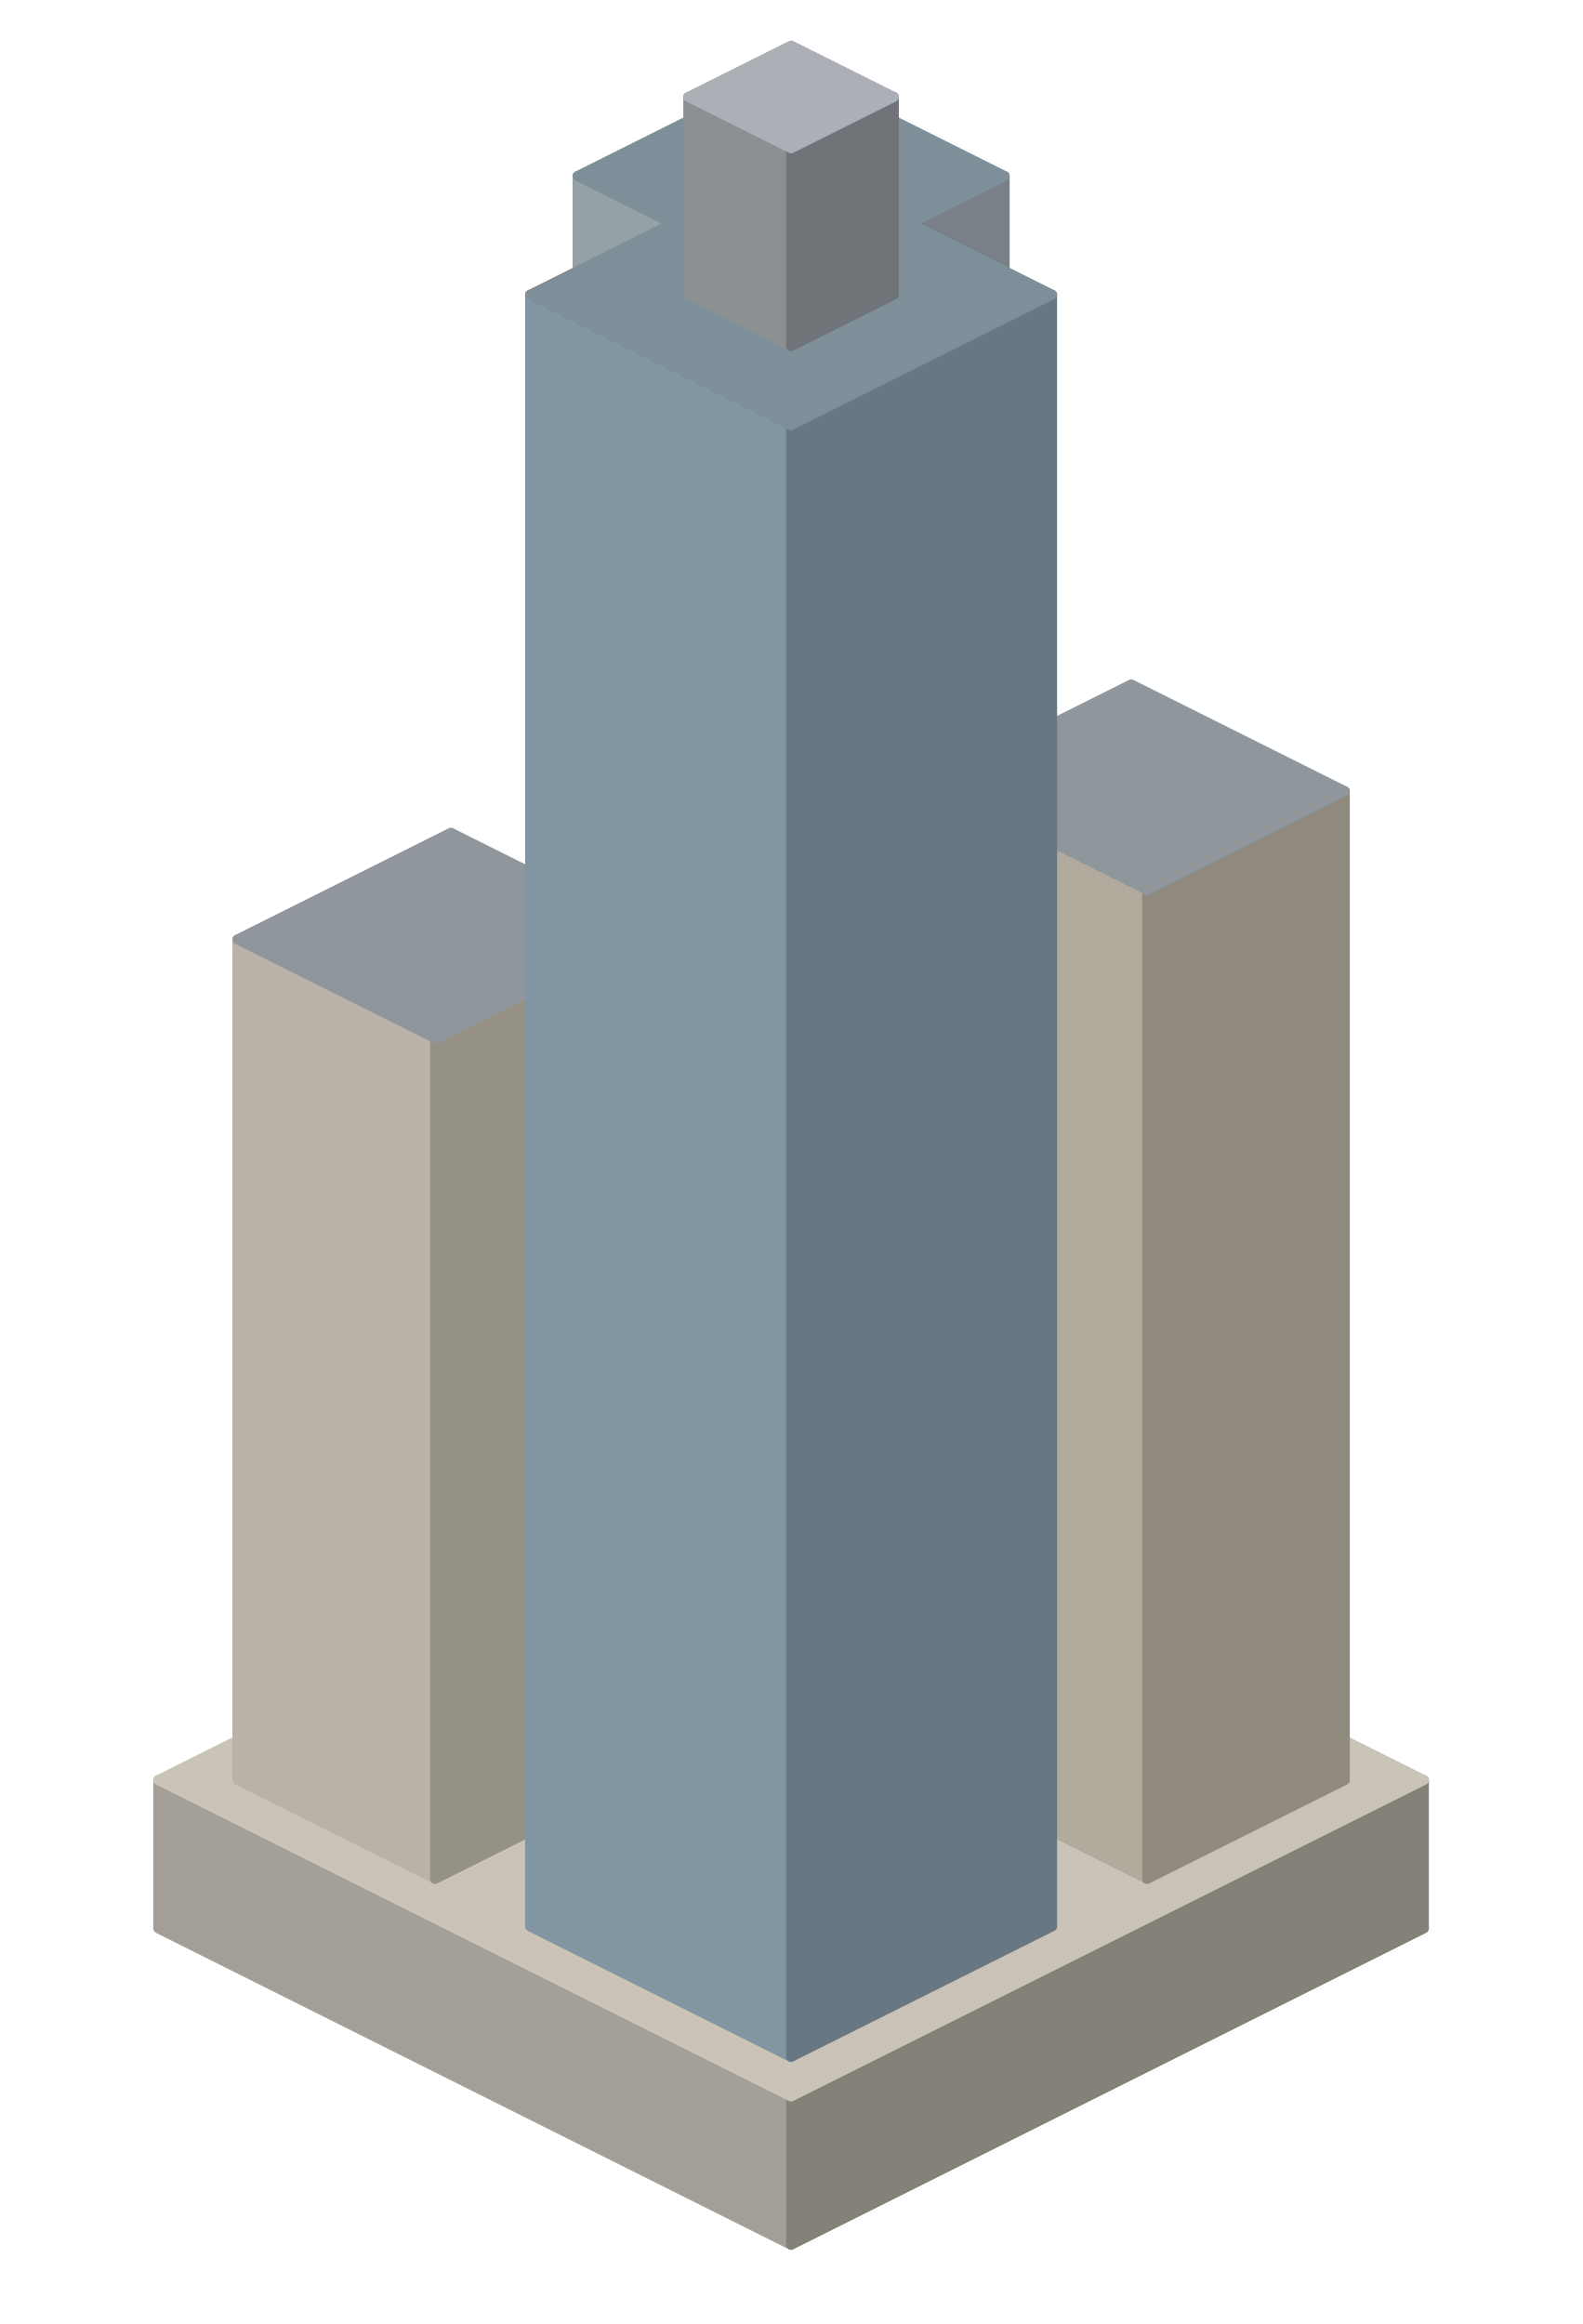
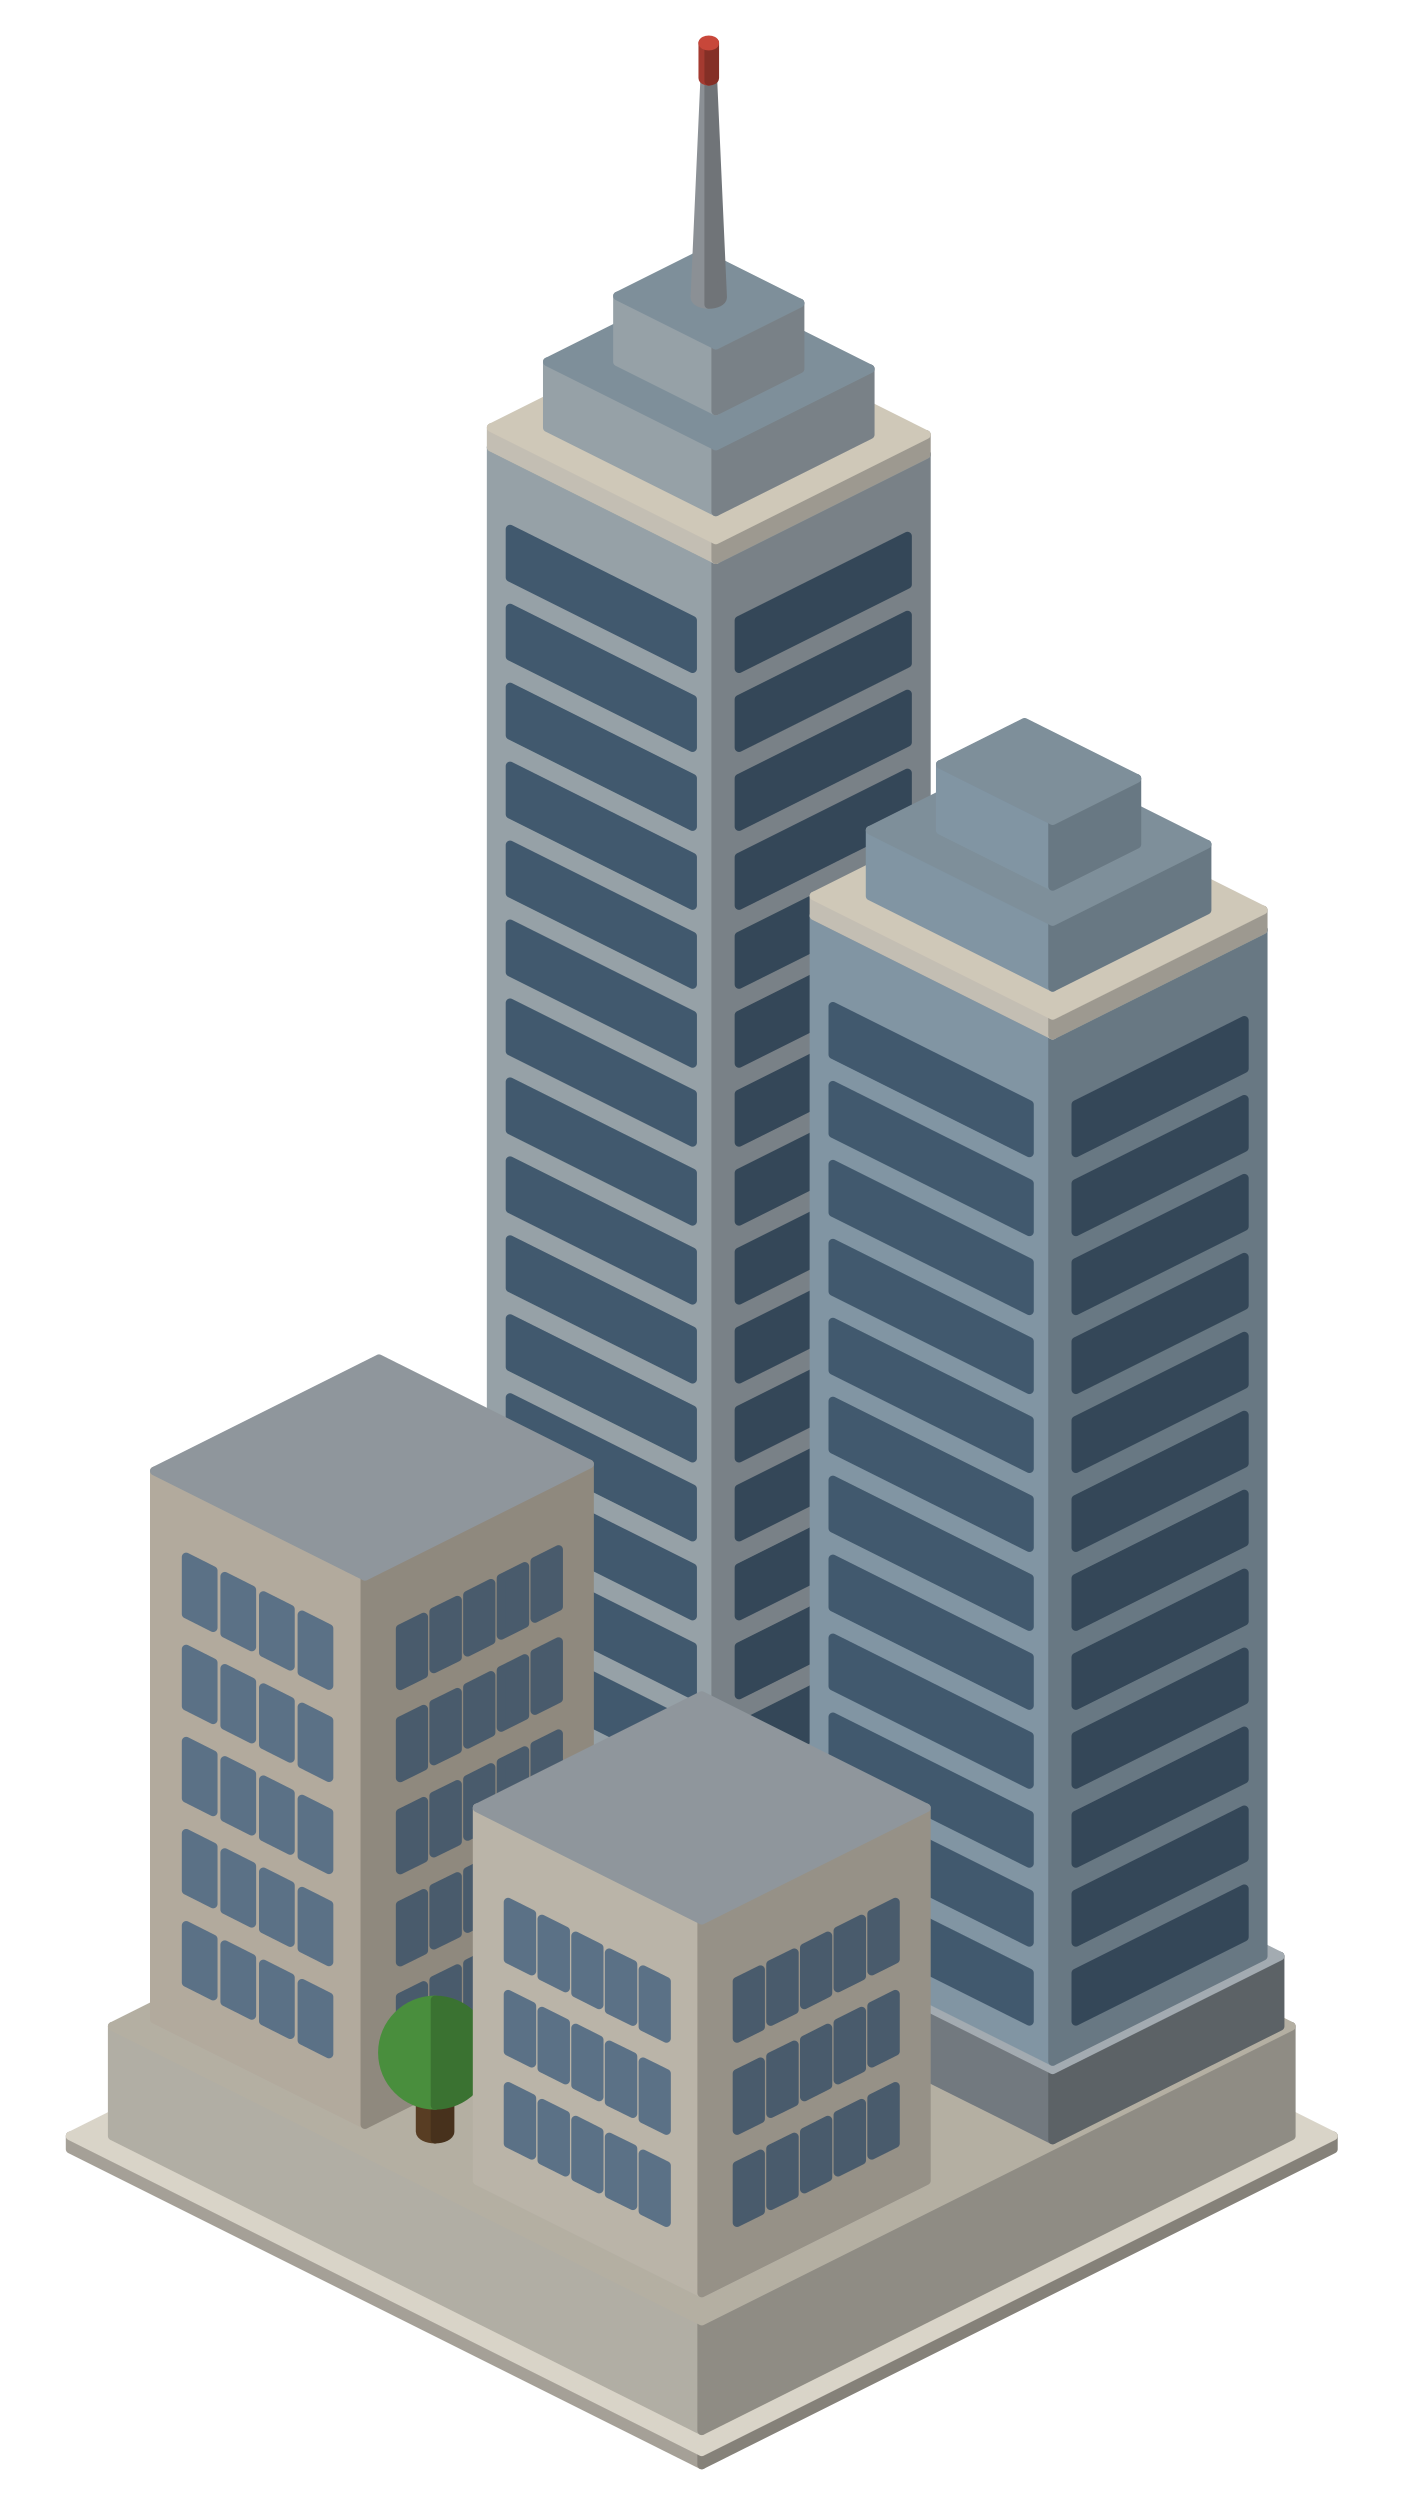
- <svg xmlns="http://www.w3.org/2000/svg" width="64" height="94" viewBox="0 0 64 94">
-   <g transform="translate(0 62)" stroke-linejoin="round" stroke-width="0.4">
-     <polygon points="6.40,16.00 32.00,28.80 32.00,22.80 6.40,10.00" fill="#a5a097" stroke="#a5a097" />
-     <polygon points="57.60,16.00 32.00,28.80 32.00,22.80 57.60,10.00" fill="#858179" stroke="#858179" />
-     <polygon points="32.00,-2.80 57.60,10.00 32.00,22.80 6.40,10.00" fill="#c9c3b8" stroke="#c9c3b8" />
-     <polygon points="23.36,3.12 32.00,7.44 32.00,-50.56 23.36,-54.88" fill="#96a1a7" stroke="#96a1a7" />
-     <polygon points="40.64,3.12 32.00,7.44 32.00,-50.56 40.64,-54.88" fill="#798187" stroke="#798187" />
-     <polygon points="32.00,-59.20 40.64,-54.88 32.00,-50.56 23.36,-54.88" fill="#7e8f9a" stroke="#7e8f9a" />
-     <polygon points="37.76,9.68 46.40,14.00 46.40,-26.00 37.76,-30.32" fill="#b2aa9d" stroke="#b2aa9d" />
-     <polygon points="54.40,10.00 46.40,14.00 46.40,-26.00 54.40,-30.00" fill="#8f897e" stroke="#8f897e" />
-     <polygon points="45.76,-34.32 54.40,-30.00 46.40,-26.00 37.76,-30.32" fill="#8f969c" stroke="#8f969c" />
-     <polygon points="9.60,10.00 17.60,14.00 17.60,-20.00 9.60,-24.00" fill="#bab4a8" stroke="#bab4a8" />
-     <polygon points="26.24,9.68 17.60,14.00 17.60,-20.00 26.24,-24.32" fill="#969187" stroke="#969187" />
-     <polygon points="18.24,-28.32 26.24,-24.32 17.60,-20.00 9.60,-24.00" fill="#8f969c" stroke="#8f969c" />
-     <polygon points="21.44,15.92 32.00,21.20 32.00,-44.80 21.44,-50.08" fill="#8195a3" stroke="#8195a3" />
-     <polygon points="42.56,15.92 32.00,21.20 32.00,-44.80 42.56,-50.08" fill="#687883" stroke="#687883" />
-     <polygon points="32.00,-55.36 42.56,-50.08 32.00,-44.80 21.44,-50.08" fill="#7e8f9a" stroke="#7e8f9a" />
-     <polygon points="27.84,-50.08 32.00,-48.00 32.00,-56.00 27.84,-58.08" fill="#8b9095" stroke="#8b9095" />
-     <polygon points="36.16,-50.08 32.00,-48.00 32.00,-56.00 36.16,-58.08" fill="#707478" stroke="#707478" />
-     <polygon points="32.00,-60.16 36.16,-58.08 32.00,-56.00 27.84,-58.08" fill="#aab0b6" stroke="#aab0b6" />
+ <svg xmlns="http://www.w3.org/2000/svg" width="64" height="114" viewBox="0 0 64 114">
+   <g transform="translate(0 82)" stroke-linejoin="round" stroke-width="0.4">
+     <polygon points="3.20,16.00 32.00,30.40 32.00,29.80 3.20,15.40" fill="#a5a097" stroke="#a5a097" />
+     <polygon points="60.80,16.00 32.00,30.40 32.00,29.80 60.80,15.40" fill="#858179" stroke="#858179" />
+     <polygon points="32.00,1.00 60.80,15.40 32.00,29.80 3.20,15.40" fill="#d9d4c8" stroke="#d9d4c8" />
+     <polygon points="5.12,15.40 32.00,28.84 32.00,23.84 5.12,10.40" fill="#b1aea4" stroke="#b1aea4" />
+     <polygon points="58.88,15.40 32.00,28.84 32.00,23.84 58.88,10.40" fill="#8f8c84" stroke="#8f8c84" />
+     <polygon points="32.00,-3.04 58.88,10.40 32.00,23.84 5.12,10.40" fill="#b4afa2" stroke="#b4afa2" />
+     <polygon points="21.63,2.40 32.64,7.90 32.64,4.70 21.63,-0.80" fill="#72797f" stroke="#72797f" />
+     <polygon points="43.01,2.72 32.64,7.90 32.64,4.70 43.01,-0.48" fill="#5c6266" stroke="#5c6266" />
+     <polygon points="32.00,-5.98 43.01,-0.48 32.64,4.70 21.63,-0.80" fill="#a3abb1" stroke="#a3abb1" />
+     <polygon points="22.40,-0.80 32.64,4.32 32.64,-56.48 22.40,-61.60" fill="#96a1a7" stroke="#96a1a7" />
+     <polygon points="42.24,-0.48 32.64,4.32 32.64,-56.48 42.24,-61.28" fill="#798187" stroke="#798187" />
+     <polygon points="32.00,-66.40 42.24,-61.28 32.64,-56.48 22.40,-61.60" fill="#7e8f9a" stroke="#7e8f9a" />
+     <polygon points="22.40,-61.60 32.64,-56.48 32.64,-57.38 22.40,-62.50" fill="#c3beb3" stroke="#c3beb3" />
+     <polygon points="42.24,-61.28 32.64,-56.48 32.64,-57.38 42.24,-62.18" fill="#9d9990" stroke="#9d9990" />
+     <polygon points="32.00,-67.30 42.24,-62.18 32.64,-57.38 22.40,-62.50" fill="#cfc8b8" stroke="#cfc8b8" />
+     <polygon points="24.96,-62.50 32.64,-58.66 32.64,-61.66 24.96,-65.50" fill="#96a1a7" stroke="#96a1a7" />
+     <polygon points="39.68,-62.18 32.64,-58.66 32.64,-61.66 39.68,-65.18" fill="#798187" stroke="#798187" />
+     <polygon points="32.00,-69.02 39.68,-65.18 32.64,-61.66 24.96,-65.50" fill="#7e8f9a" stroke="#7e8f9a" />
+     <polygon points="28.16,-65.50 32.64,-63.26 32.64,-66.26 28.16,-68.50" fill="#96a1a7" stroke="#96a1a7" />
+     <polygon points="36.48,-65.18 32.64,-63.26 32.64,-66.26 36.48,-68.18" fill="#798187" stroke="#798187" />
+     <polygon points="32.00,-70.42 36.48,-68.18 32.64,-66.26 28.16,-68.50" fill="#7e8f9a" stroke="#7e8f9a" />
+     <path d="M 32.32 -68.12 A 0.63 0.32 0 0 1 31.69 -68.44 L 32.14 -78.44 L 32.32 -78.44 Z" fill="#8b9095" stroke="#8b9095" />
+     <path d="M 32.32 -68.12 A 0.63 0.32 0 0 0 32.95 -68.44 L 32.50 -78.44 L 32.32 -78.44 Z" fill="#707478" stroke="#707478" />
+     <path d="M 32.14 -78.44 A 0.18 0.09 0 1 0 32.50 -78.44 A 0.18 0.09 0 1 0 32.14 -78.44 Z" fill="#aab0b6" stroke="#aab0b6" />
+     <path d="M 32.32 -78.30 A 0.27 0.14 0 0 1 32.05 -78.44 L 32.05 -80.04 L 32.32 -80.04 Z" fill="#a43a30" stroke="#a43a30" />
+     <path d="M 32.32 -78.30 A 0.27 0.14 0 0 0 32.59 -78.44 L 32.59 -80.04 L 32.32 -80.04 Z" fill="#842f26" stroke="#842f26" />
+     <path d="M 32.05 -80.04 A 0.27 0.14 0 1 0 32.59 -80.04 A 0.27 0.14 0 1 0 32.05 -80.04 Z" fill="#c8473a" stroke="#c8473a" />
+     <polygon points="23.26,-1.67 31.58,2.49 31.58,0.29 23.26,-3.87" fill="#41596e" stroke="#41596e" />
+     <polygon points="23.26,-5.27 31.58,-1.11 31.58,-3.31 23.26,-7.47" fill="#41596e" stroke="#41596e" />
+     <polygon points="23.26,-8.87 31.58,-4.71 31.58,-6.91 23.26,-11.07" fill="#41596e" stroke="#41596e" />
+     <polygon points="23.26,-12.47 31.58,-8.31 31.58,-10.51 23.26,-14.67" fill="#41596e" stroke="#41596e" />
+     <polygon points="23.26,-16.07 31.58,-11.91 31.58,-14.11 23.26,-18.27" fill="#41596e" stroke="#41596e" />
+     <polygon points="23.26,-19.67 31.58,-15.51 31.58,-17.71 23.26,-21.87" fill="#41596e" stroke="#41596e" />
+     <polygon points="23.26,-23.27 31.58,-19.11 31.58,-21.31 23.26,-25.47" fill="#41596e" stroke="#41596e" />
+     <polygon points="23.26,-26.87 31.58,-22.71 31.58,-24.91 23.26,-29.07" fill="#41596e" stroke="#41596e" />
+     <polygon points="23.26,-30.47 31.58,-26.31 31.58,-28.51 23.26,-32.67" fill="#41596e" stroke="#41596e" />
+     <polygon points="23.26,-34.07 31.58,-29.91 31.58,-32.11 23.26,-36.27" fill="#41596e" stroke="#41596e" />
+     <polygon points="23.26,-37.67 31.58,-33.51 31.58,-35.71 23.26,-39.87" fill="#41596e" stroke="#41596e" />
+     <polygon points="23.26,-41.27 31.58,-37.11 31.58,-39.31 23.26,-43.47" fill="#41596e" stroke="#41596e" />
+     <polygon points="23.26,-44.87 31.58,-40.71 31.58,-42.91 23.26,-47.07" fill="#41596e" stroke="#41596e" />
+     <polygon points="23.26,-48.47 31.58,-44.31 31.58,-46.51 23.26,-50.67" fill="#41596e" stroke="#41596e" />
+     <polygon points="23.26,-52.07 31.58,-47.91 31.58,-50.11 23.26,-54.27" fill="#41596e" stroke="#41596e" />
+     <polygon points="23.26,-55.67 31.58,-51.51 31.58,-53.71 23.26,-57.87" fill="#41596e" stroke="#41596e" />
+     <polygon points="41.38,-1.35 33.70,2.49 33.70,0.29 41.38,-3.55" fill="#344758" stroke="#344758" />
+     <polygon points="41.38,-4.95 33.70,-1.11 33.70,-3.31 41.38,-7.15" fill="#344758" stroke="#344758" />
+     <polygon points="41.38,-8.55 33.70,-4.71 33.70,-6.91 41.38,-10.75" fill="#344758" stroke="#344758" />
+     <polygon points="41.38,-12.15 33.70,-8.31 33.70,-10.51 41.38,-14.35" fill="#344758" stroke="#344758" />
+     <polygon points="41.38,-15.75 33.70,-11.91 33.70,-14.11 41.38,-17.95" fill="#344758" stroke="#344758" />
+     <polygon points="41.38,-19.35 33.70,-15.51 33.70,-17.71 41.38,-21.55" fill="#344758" stroke="#344758" />
+     <polygon points="41.38,-22.95 33.70,-19.11 33.70,-21.31 41.38,-25.15" fill="#344758" stroke="#344758" />
+     <polygon points="41.38,-26.55 33.70,-22.71 33.70,-24.91 41.38,-28.75" fill="#344758" stroke="#344758" />
+     <polygon points="41.38,-30.15 33.70,-26.31 33.70,-28.51 41.38,-32.35" fill="#344758" stroke="#344758" />
+     <polygon points="41.38,-33.75 33.70,-29.91 33.70,-32.11 41.38,-35.95" fill="#344758" stroke="#344758" />
+     <polygon points="41.38,-37.35 33.70,-33.51 33.70,-35.71 41.38,-39.55" fill="#344758" stroke="#344758" />
+     <polygon points="41.38,-40.95 33.70,-37.11 33.70,-39.31 41.38,-43.15" fill="#344758" stroke="#344758" />
+     <polygon points="41.38,-44.55 33.70,-40.71 33.70,-42.91 41.38,-46.75" fill="#344758" stroke="#344758" />
+     <polygon points="41.38,-48.15 33.70,-44.31 33.70,-46.51 41.38,-50.35" fill="#344758" stroke="#344758" />
+     <polygon points="41.38,-51.75 33.70,-47.91 33.70,-50.11 41.38,-53.95" fill="#344758" stroke="#344758" />
+     <polygon points="41.38,-55.35 33.70,-51.51 33.70,-53.71 41.38,-57.55" fill="#344758" stroke="#344758" />
+     <polygon points="7.04,10.08 16.64,14.88 16.64,-10.12 7.04,-14.92" fill="#b2aa9d" stroke="#b2aa9d" />
+     <polygon points="26.88,9.76 16.64,14.88 16.64,-10.12 26.88,-15.24" fill="#8f897e" stroke="#8f897e" />
+     <polygon points="17.28,-20.04 26.88,-15.24 16.64,-10.12 7.04,-14.92" fill="#8f969c" stroke="#8f969c" />
+     <polygon points="36.35,9.76 48.00,15.58 48.00,12.38 36.35,6.56" fill="#72797f" stroke="#72797f" />
+     <polygon points="58.37,10.40 48.00,15.58 48.00,12.38 58.37,7.20" fill="#5c6266" stroke="#5c6266" />
+     <polygon points="46.72,1.38 58.37,7.20 48.00,12.38 36.35,6.56" fill="#a3abb1" stroke="#a3abb1" />
+     <polygon points="37.12,6.56 48.00,12.00 48.00,-34.80 37.12,-40.24" fill="#8195a3" stroke="#8195a3" />
+     <polygon points="57.60,7.20 48.00,12.00 48.00,-34.80 57.60,-39.60" fill="#687883" stroke="#687883" />
+     <polygon points="46.72,-45.04 57.60,-39.60 48.00,-34.80 37.12,-40.24" fill="#7e8f9a" stroke="#7e8f9a" />
+     <polygon points="37.12,-40.24 48.00,-34.80 48.00,-35.70 37.12,-41.14" fill="#c3beb3" stroke="#c3beb3" />
+     <polygon points="57.60,-39.60 48.00,-34.80 48.00,-35.70 57.60,-40.50" fill="#9d9990" stroke="#9d9990" />
+     <polygon points="46.72,-45.94 57.60,-40.50 48.00,-35.70 37.12,-41.14" fill="#cfc8b8" stroke="#cfc8b8" />
+     <polygon points="39.68,-41.14 48.00,-36.98 48.00,-39.98 39.68,-44.14" fill="#8195a3" stroke="#8195a3" />
+     <polygon points="55.04,-40.50 48.00,-36.98 48.00,-39.98 55.04,-43.50" fill="#687883" stroke="#687883" />
+     <polygon points="46.72,-47.66 55.04,-43.50 48.00,-39.98 39.68,-44.14" fill="#7e8f9a" stroke="#7e8f9a" />
+     <polygon points="42.88,-44.14 48.00,-41.58 48.00,-44.58 42.88,-47.14" fill="#8195a3" stroke="#8195a3" />
+     <polygon points="51.84,-43.50 48.00,-41.58 48.00,-44.58 51.84,-46.50" fill="#687883" stroke="#687883" />
+     <polygon points="46.72,-49.06 51.84,-46.50 48.00,-44.58 42.88,-47.14" fill="#7e8f9a" stroke="#7e8f9a" />
+     <polygon points="25.47,8.06 24.39,8.60 24.39,6.00 25.47,5.46" fill="#495b6c" stroke="#495b6c" />
+     <polygon points="25.47,3.86 24.39,4.40 24.39,1.80 25.47,1.26" fill="#495b6c" stroke="#495b6c" />
+     <polygon points="25.47,-0.34 24.39,0.20 24.39,-2.40 25.47,-2.94" fill="#495b6c" stroke="#495b6c" />
+     <polygon points="25.47,-4.54 24.39,-4.00 24.39,-6.60 25.47,-7.14" fill="#495b6c" stroke="#495b6c" />
+     <polygon points="25.47,-8.74 24.39,-8.20 24.39,-10.80 25.47,-11.34" fill="#495b6c" stroke="#495b6c" />
+     <polygon points="8.49,8.40 9.72,9.02 9.72,6.42 8.49,5.80" fill="#5b7186" stroke="#5b7186" />
+     <polygon points="8.49,4.20 9.72,4.82 9.72,2.22 8.49,1.60" fill="#5b7186" stroke="#5b7186" />
+     <polygon points="8.49,0.00 9.72,0.62 9.72,-1.98 8.49,-2.60" fill="#5b7186" stroke="#5b7186" />
+     <polygon points="8.49,-4.20 9.72,-3.58 9.72,-6.18 8.49,-6.80" fill="#5b7186" stroke="#5b7186" />
+     <polygon points="8.49,-8.40 9.72,-7.78 9.72,-10.38 8.49,-11.00" fill="#5b7186" stroke="#5b7186" />
+     <polygon points="23.93,8.83 22.85,9.37 22.85,6.77 23.93,6.23" fill="#495b6c" stroke="#495b6c" />
+     <polygon points="23.93,4.63 22.85,5.17 22.85,2.57 23.93,2.03" fill="#495b6c" stroke="#495b6c" />
+     <polygon points="23.93,0.43 22.85,0.97 22.85,-1.63 23.93,-2.17" fill="#495b6c" stroke="#495b6c" />
+     <polygon points="23.93,-3.77 22.85,-3.23 22.85,-5.83 23.93,-6.37" fill="#495b6c" stroke="#495b6c" />
+     <polygon points="23.93,-7.97 22.85,-7.43 22.85,-10.03 23.93,-10.57" fill="#495b6c" stroke="#495b6c" />
+     <polygon points="10.25,9.28 11.48,9.90 11.48,7.30 10.25,6.68" fill="#5b7186" stroke="#5b7186" />
+     <polygon points="10.25,5.08 11.48,5.70 11.48,3.10 10.25,2.48" fill="#5b7186" stroke="#5b7186" />
+     <polygon points="10.25,0.88 11.48,1.50 11.48,-1.10 10.25,-1.72" fill="#5b7186" stroke="#5b7186" />
+     <polygon points="10.25,-3.32 11.48,-2.70 11.48,-5.30 10.25,-5.92" fill="#5b7186" stroke="#5b7186" />
+     <polygon points="10.25,-7.52 11.48,-6.90 11.48,-9.50 10.25,-10.12" fill="#5b7186" stroke="#5b7186" />
+     <polygon points="22.39,9.60 21.32,10.14 21.32,7.54 22.39,7.00" fill="#495b6c" stroke="#495b6c" />
+     <polygon points="22.39,5.40 21.32,5.94 21.32,3.34 22.39,2.80" fill="#495b6c" stroke="#495b6c" />
+     <polygon points="22.39,1.20 21.32,1.74 21.32,-0.86 22.39,-1.40" fill="#495b6c" stroke="#495b6c" />
+     <polygon points="22.39,-3.00 21.32,-2.46 21.32,-5.06 22.39,-5.60" fill="#495b6c" stroke="#495b6c" />
+     <polygon points="22.39,-7.20 21.32,-6.66 21.32,-9.26 22.39,-9.80" fill="#495b6c" stroke="#495b6c" />
+     <polygon points="37.98,5.69 46.94,10.17 46.94,7.97 37.98,3.49" fill="#41596e" stroke="#41596e" />
+     <polygon points="37.98,2.09 46.94,6.57 46.94,4.37 37.98,-0.11" fill="#41596e" stroke="#41596e" />
+     <polygon points="37.98,-1.51 46.94,2.97 46.94,0.77 37.98,-3.71" fill="#41596e" stroke="#41596e" />
+     <polygon points="37.98,-5.11 46.94,-0.63 46.94,-2.83 37.98,-7.31" fill="#41596e" stroke="#41596e" />
+     <polygon points="37.98,-8.71 46.94,-4.23 46.94,-6.43 37.98,-10.91" fill="#41596e" stroke="#41596e" />
+     <polygon points="37.98,-12.31 46.94,-7.83 46.94,-10.03 37.98,-14.51" fill="#41596e" stroke="#41596e" />
+     <polygon points="37.98,-15.91 46.94,-11.43 46.94,-13.63 37.98,-18.11" fill="#41596e" stroke="#41596e" />
+     <polygon points="37.98,-19.51 46.94,-15.03 46.94,-17.23 37.98,-21.71" fill="#41596e" stroke="#41596e" />
+     <polygon points="37.98,-23.11 46.94,-18.63 46.94,-20.83 37.98,-25.31" fill="#41596e" stroke="#41596e" />
+     <polygon points="37.98,-26.71 46.94,-22.23 46.94,-24.43 37.98,-28.91" fill="#41596e" stroke="#41596e" />
+     <polygon points="37.98,-30.31 46.94,-25.83 46.94,-28.03 37.98,-32.51" fill="#41596e" stroke="#41596e" />
+     <polygon points="37.98,-33.91 46.94,-29.43 46.94,-31.63 37.98,-36.11" fill="#41596e" stroke="#41596e" />
+     <path d="M 24.96 12.98 A 0.68 0.34 0 0 1 24.28 12.64 L 24.28 10.44 L 24.96 10.44 Z" fill="#583d23" stroke="#583d23" />
+     <path d="M 24.96 12.98 A 0.68 0.34 0 0 0 25.64 12.64 L 25.64 10.44 L 24.96 10.44 Z" fill="#47311c" stroke="#47311c" />
+     <path d="M 24.28 10.44 A 0.68 0.34 0 1 0 25.64 10.44 A 0.68 0.34 0 1 0 24.28 10.44 Z" fill="#6b4a2b" stroke="#6b4a2b" />
+     <path d="M 24.96 6.64 A 2.40 2.40 0 0 0 24.96 11.44 Z" fill="#498e3d" stroke="#498e3d" />
+     <path d="M 24.96 6.64 A 2.40 2.40 0 0 1 24.96 11.44 Z" fill="#3a7231" stroke="#3a7231" />
+     <polygon points="56.74,6.33 49.06,10.17 49.06,7.97 56.74,4.13" fill="#344758" stroke="#344758" />
+     <polygon points="56.74,2.73 49.06,6.57 49.06,4.37 56.74,0.53" fill="#344758" stroke="#344758" />
+     <polygon points="56.74,-0.87 49.06,2.97 49.06,0.77 56.74,-3.07" fill="#344758" stroke="#344758" />
+     <polygon points="56.74,-4.47 49.06,-0.63 49.06,-2.83 56.74,-6.67" fill="#344758" stroke="#344758" />
+     <polygon points="56.74,-8.07 49.06,-4.23 49.06,-6.43 56.74,-10.27" fill="#344758" stroke="#344758" />
+     <polygon points="56.74,-11.67 49.06,-7.83 49.06,-10.03 56.74,-13.87" fill="#344758" stroke="#344758" />
+     <polygon points="56.74,-15.27 49.06,-11.43 49.06,-13.63 56.74,-17.47" fill="#344758" stroke="#344758" />
+     <polygon points="56.74,-18.87 49.06,-15.03 49.06,-17.23 56.74,-21.07" fill="#344758" stroke="#344758" />
+     <polygon points="56.74,-22.47 49.06,-18.63 49.06,-20.83 56.74,-24.67" fill="#344758" stroke="#344758" />
+     <polygon points="56.74,-26.07 49.06,-22.23 49.06,-24.43 56.74,-28.27" fill="#344758" stroke="#344758" />
+     <polygon points="56.74,-29.67 49.06,-25.83 49.06,-28.03 56.74,-31.87" fill="#344758" stroke="#344758" />
+     <polygon points="56.74,-33.27 49.06,-29.43 49.06,-31.63 56.74,-35.47" fill="#344758" stroke="#344758" />
+     <polygon points="12.01,10.16 13.24,10.78 13.24,8.18 12.01,7.56" fill="#5b7186" stroke="#5b7186" />
+     <polygon points="12.01,5.96 13.24,6.58 13.24,3.98 12.01,3.36" fill="#5b7186" stroke="#5b7186" />
+     <polygon points="12.01,1.76 13.24,2.38 13.24,-0.22 12.01,-0.84" fill="#5b7186" stroke="#5b7186" />
+     <polygon points="12.01,-2.44 13.24,-1.82 13.24,-4.42 12.01,-5.04" fill="#5b7186" stroke="#5b7186" />
+     <polygon points="12.01,-6.64 13.24,-6.02 13.24,-8.62 12.01,-9.24" fill="#5b7186" stroke="#5b7186" />
+     <polygon points="20.86,10.37 19.78,10.90 19.78,8.30 20.86,7.77" fill="#495b6c" stroke="#495b6c" />
+     <polygon points="20.86,6.17 19.78,6.70 19.78,4.10 20.86,3.57" fill="#495b6c" stroke="#495b6c" />
+     <polygon points="20.86,1.97 19.78,2.50 19.78,-0.10 20.86,-0.63" fill="#495b6c" stroke="#495b6c" />
+     <polygon points="20.86,-2.23 19.78,-1.70 19.78,-4.30 20.86,-4.83" fill="#495b6c" stroke="#495b6c" />
+     <polygon points="20.86,-6.43 19.78,-5.90 19.78,-8.50 20.86,-9.03" fill="#495b6c" stroke="#495b6c" />
+     <polygon points="13.77,11.04 15.00,11.66 15.00,9.06 13.77,8.44" fill="#5b7186" stroke="#5b7186" />
+     <polygon points="13.77,6.84 15.00,7.46 15.00,4.86 13.77,4.24" fill="#5b7186" stroke="#5b7186" />
+     <polygon points="13.77,2.64 15.00,3.26 15.00,0.66 13.77,0.04" fill="#5b7186" stroke="#5b7186" />
+     <polygon points="13.77,-1.56 15.00,-0.94 15.00,-3.54 13.77,-4.16" fill="#5b7186" stroke="#5b7186" />
+     <polygon points="13.77,-5.76 15.00,-5.14 15.00,-7.74 13.77,-8.36" fill="#5b7186" stroke="#5b7186" />
+     <polygon points="19.32,11.14 18.25,11.67 18.25,9.07 19.32,8.54" fill="#495b6c" stroke="#495b6c" />
+     <polygon points="19.32,6.94 18.25,7.47 18.25,4.87 19.32,4.34" fill="#495b6c" stroke="#495b6c" />
+     <polygon points="19.32,2.74 18.25,3.27 18.25,0.67 19.32,0.14" fill="#495b6c" stroke="#495b6c" />
+     <polygon points="19.32,-1.46 18.25,-0.93 18.25,-3.53 19.32,-4.06" fill="#495b6c" stroke="#495b6c" />
+     <polygon points="19.32,-5.66 18.25,-5.13 18.25,-7.73 19.32,-8.26" fill="#495b6c" stroke="#495b6c" />
+     <path d="M 19.84 15.54 A 0.68 0.34 0 0 1 19.16 15.20 L 19.16 13.00 L 19.84 13.00 Z" fill="#583d23" stroke="#583d23" />
+     <path d="M 19.84 15.54 A 0.68 0.34 0 0 0 20.52 15.20 L 20.52 13.00 L 19.84 13.00 Z" fill="#47311c" stroke="#47311c" />
+     <path d="M 19.16 13.00 A 0.68 0.34 0 1 0 20.52 13.00 A 0.68 0.34 0 1 0 19.16 13.00 Z" fill="#6b4a2b" stroke="#6b4a2b" />
+     <path d="M 19.84 9.20 A 2.40 2.40 0 0 0 19.84 14.00 Z" fill="#498e3d" stroke="#498e3d" />
+     <path d="M 19.84 9.20 A 2.40 2.40 0 0 1 19.84 14.00 Z" fill="#3a7231" stroke="#3a7231" />
+     <polygon points="21.76,17.44 32.00,22.56 32.00,5.56 21.76,0.44" fill="#bab4a8" stroke="#bab4a8" />
+     <polygon points="42.24,17.44 32.00,22.56 32.00,5.56 42.24,0.44" fill="#969187" stroke="#969187" />
+     <polygon points="32.00,-4.68 42.24,0.44 32.00,5.56 21.76,0.44" fill="#8f969c" stroke="#8f969c" />
+     <polygon points="23.17,15.74 24.25,16.28 24.25,13.68 23.17,13.14" fill="#5b7186" stroke="#5b7186" />
+     <polygon points="40.83,15.74 39.75,16.28 39.75,13.68 40.83,13.14" fill="#495b6c" stroke="#495b6c" />
+     <polygon points="23.17,11.54 24.25,12.08 24.25,9.48 23.17,8.94" fill="#5b7186" stroke="#5b7186" />
+     <polygon points="40.83,11.54 39.75,12.08 39.75,9.48 40.83,8.94" fill="#495b6c" stroke="#495b6c" />
+     <polygon points="23.17,7.34 24.25,7.88 24.25,5.28 23.17,4.74" fill="#5b7186" stroke="#5b7186" />
+     <polygon points="40.83,7.34 39.75,7.88 39.75,5.28 40.83,4.74" fill="#495b6c" stroke="#495b6c" />
+     <polygon points="24.71,16.51 25.79,17.05 25.79,14.45 24.71,13.91" fill="#5b7186" stroke="#5b7186" />
+     <polygon points="39.29,16.51 38.21,17.05 38.21,14.45 39.29,13.91" fill="#495b6c" stroke="#495b6c" />
+     <polygon points="24.71,12.31 25.79,12.85 25.79,10.25 24.71,9.71" fill="#5b7186" stroke="#5b7186" />
+     <polygon points="39.29,12.31 38.21,12.85 38.21,10.25 39.29,9.71" fill="#495b6c" stroke="#495b6c" />
+     <polygon points="24.71,8.11 25.79,8.65 25.79,6.05 24.71,5.51" fill="#5b7186" stroke="#5b7186" />
+     <polygon points="39.29,8.11 38.21,8.65 38.21,6.05 39.29,5.51" fill="#495b6c" stroke="#495b6c" />
+     <polygon points="26.25,17.28 27.32,17.82 27.32,15.22 26.25,14.68" fill="#5b7186" stroke="#5b7186" />
+     <polygon points="26.25,13.08 27.32,13.62 27.32,11.02 26.25,10.48" fill="#5b7186" stroke="#5b7186" />
+     <polygon points="26.25,8.88 27.32,9.42 27.32,6.82 26.25,6.28" fill="#5b7186" stroke="#5b7186" />
+     <polygon points="37.75,17.28 36.68,17.82 36.68,15.22 37.75,14.68" fill="#495b6c" stroke="#495b6c" />
+     <polygon points="37.75,13.08 36.68,13.62 36.68,11.02 37.75,10.48" fill="#495b6c" stroke="#495b6c" />
+     <polygon points="37.75,8.88 36.68,9.42 36.68,6.82 37.75,6.28" fill="#495b6c" stroke="#495b6c" />
+     <polygon points="27.78,18.05 28.86,18.58 28.86,15.98 27.78,15.45" fill="#5b7186" stroke="#5b7186" />
+     <polygon points="27.78,13.85 28.86,14.38 28.86,11.78 27.78,11.25" fill="#5b7186" stroke="#5b7186" />
+     <polygon points="27.78,9.65 28.86,10.18 28.86,7.58 27.78,7.05" fill="#5b7186" stroke="#5b7186" />
+     <polygon points="36.22,18.05 35.14,18.58 35.14,15.98 36.22,15.45" fill="#495b6c" stroke="#495b6c" />
+     <polygon points="36.22,13.85 35.14,14.38 35.14,11.78 36.22,11.25" fill="#495b6c" stroke="#495b6c" />
+     <polygon points="36.22,9.65 35.14,10.18 35.14,7.58 36.22,7.05" fill="#495b6c" stroke="#495b6c" />
+     <polygon points="29.32,18.82 30.39,19.35 30.39,16.75 29.32,16.22" fill="#5b7186" stroke="#5b7186" />
+     <polygon points="34.68,18.82 33.61,19.35 33.61,16.75 34.68,16.22" fill="#495b6c" stroke="#495b6c" />
+     <polygon points="29.32,14.62 30.39,15.15 30.39,12.55 29.32,12.02" fill="#5b7186" stroke="#5b7186" />
+     <polygon points="34.68,14.62 33.61,15.15 33.61,12.55 34.68,12.02" fill="#495b6c" stroke="#495b6c" />
+     <polygon points="29.32,10.42 30.39,10.95 30.39,8.35 29.32,7.82" fill="#5b7186" stroke="#5b7186" />
+     <polygon points="34.68,10.42 33.61,10.95 33.61,8.35 34.68,7.82" fill="#495b6c" stroke="#495b6c" />
  </g>
</svg>
